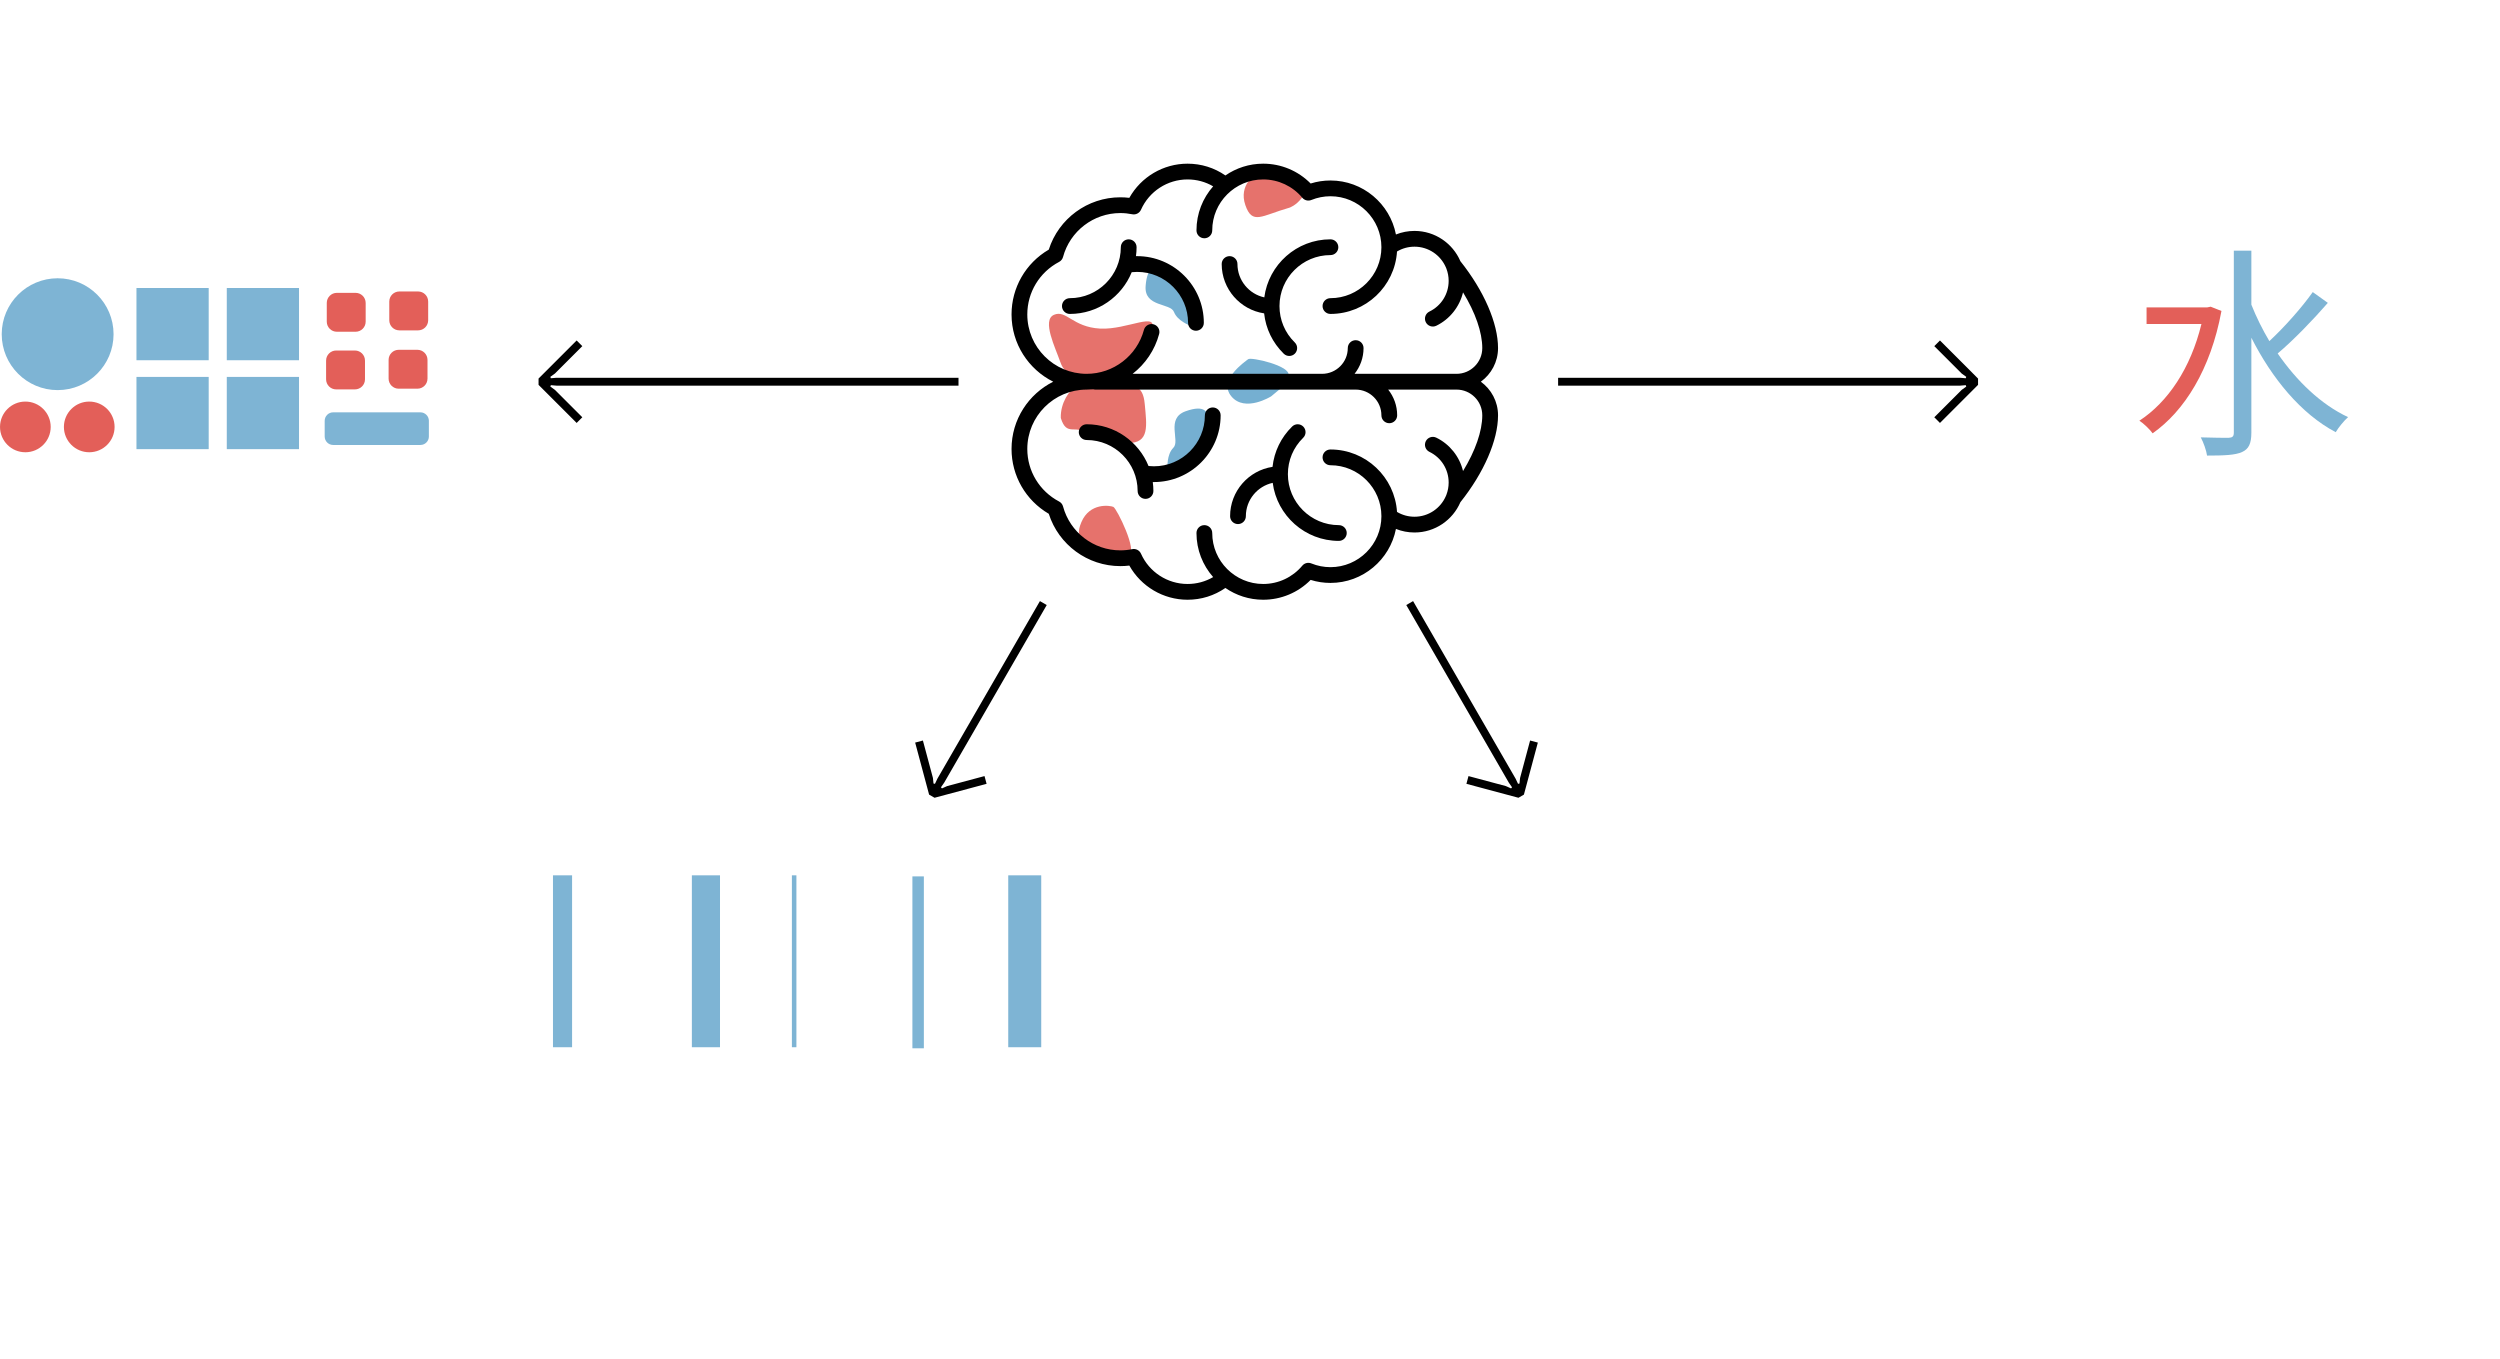
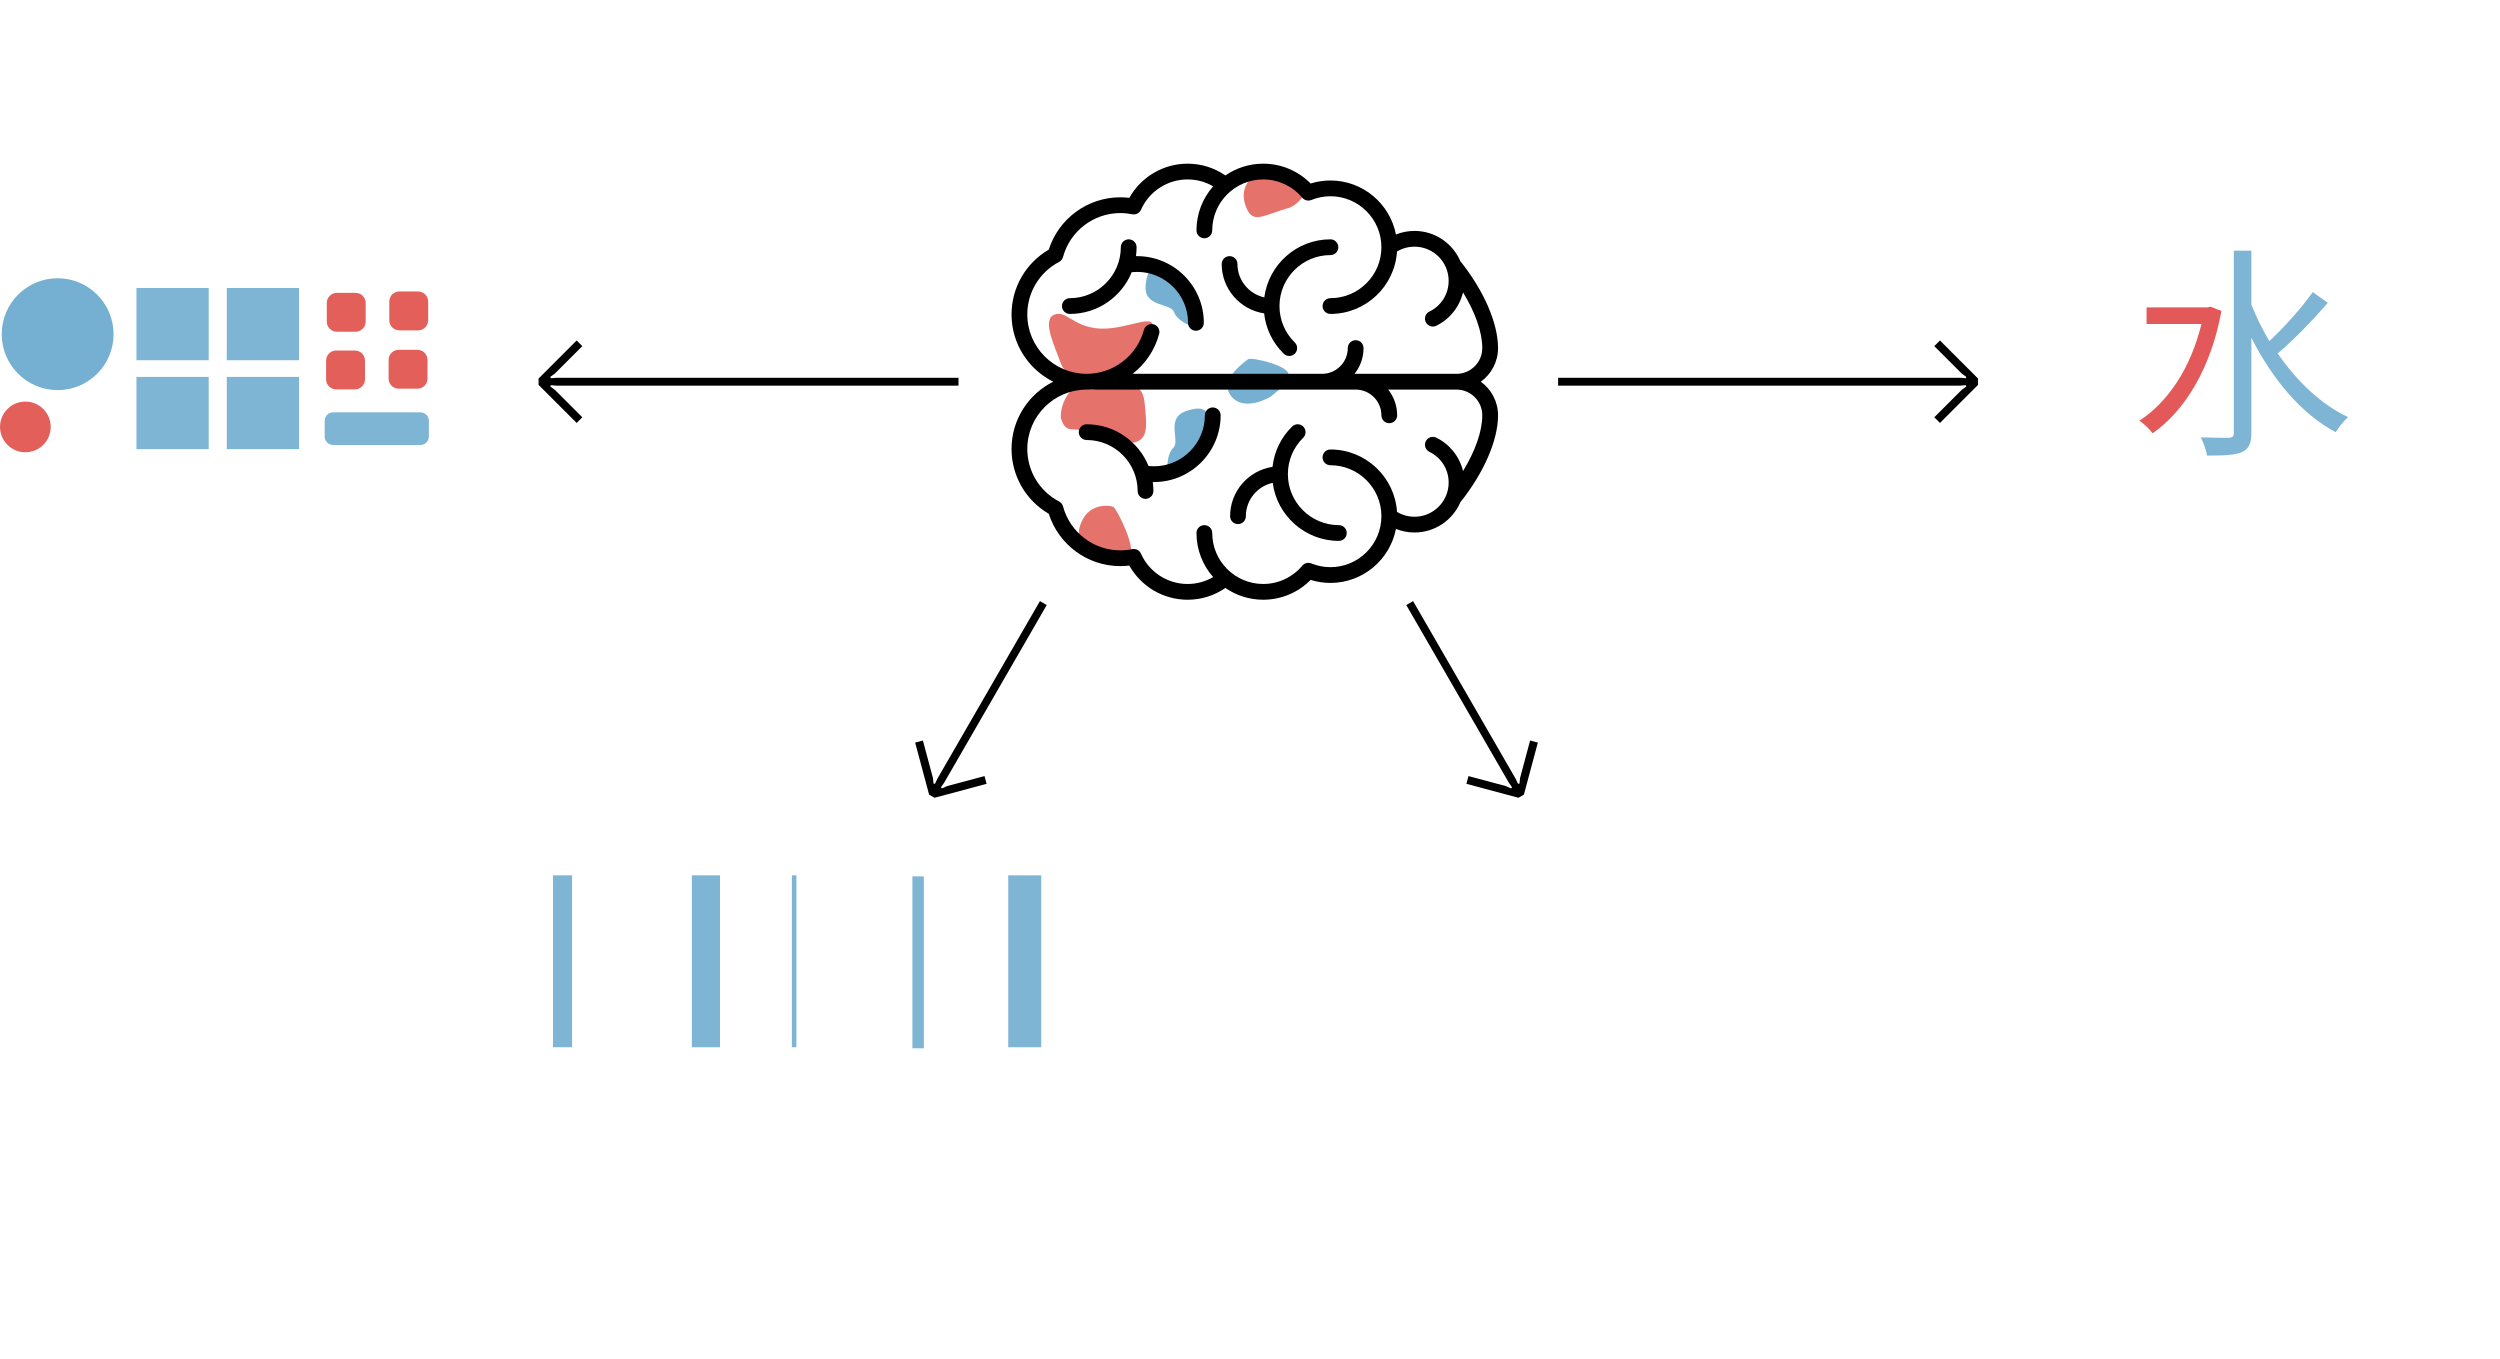
- <svg xmlns="http://www.w3.org/2000/svg" width="85.033mm" height="46.216mm" viewBox="0 0 85.033 46.216" version="1.1" id="svg3072">
+ <svg xmlns="http://www.w3.org/2000/svg" xmlns:ns1="http://www.openswatchbook.org/uri/2009/osb" width="85.033mm" height="46.216mm" viewBox="0 0 85.033 46.216" version="1.1" id="svg3072">
  <defs id="defs3066">
+     <linearGradient id="linearGradient2670" ns1:paint="solid">
+       <stop style="stop-color:#e35f59;stop-opacity:1;" offset="0" id="stop2668" />
+     </linearGradient>
+     <linearGradient id="linearGradient2646" ns1:paint="solid">
+       <stop style="stop-color:#e4655f;stop-opacity:1;" offset="0" id="stop2644" />
+     </linearGradient>
    <marker orient="auto" refY="0" refX="0" id="Arrow1Mstart" style="overflow:visible">
      <path id="path3782" d="M 0,0 5,-5 -12.5,0 5,5 Z" style="fill:#000000;fill-opacity:1;fill-rule:evenodd;stroke:#000000;stroke-width:1pt;stroke-opacity:1" transform="matrix(0.4,0,0,0.4,4,0)" />
    </marker>
    <marker orient="auto" refY="0" refX="0" id="Arrow1Mend" style="overflow:visible">
      <path id="path3785" d="M 0,0 5,-5 -12.5,0 5,5 Z" style="fill:#000000;fill-opacity:1;fill-rule:evenodd;stroke:#000000;stroke-width:1pt;stroke-opacity:1" transform="matrix(-0.4,0,0,-0.4,-4,0)" />
    </marker>
    <marker orient="auto" refY="0" refX="0" id="Arrow1Mend-9" style="overflow:visible">
      <path id="path3785-7" d="M 0,0 5,-5 -12.5,0 5,5 Z" style="fill:#000000;fill-opacity:1;fill-rule:evenodd;stroke:#000000;stroke-width:1pt;stroke-opacity:1" transform="matrix(-0.4,0,0,-0.4,-4,0)" />
    </marker>
  </defs>
  <g id="layer1" transform="translate(-22.8361,-7.44046)">
    <flowRoot xml:space="preserve" id="flowRoot3617" style="font-style:normal;font-variant:normal;font-weight:normal;font-stretch:normal;font-size:26.221px;line-height:125%;font-family:'Space Grotesk';-inkscape-font-specification:'Space Grotesk';letter-spacing:0px;word-spacing:0px;fill:#000000;fill-opacity:1;stroke:none;stroke-width:1px;stroke-linecap:butt;stroke-linejoin:miter;stroke-opacity:1" transform="matrix(0.1210878,0,0,0.1210878,30.95909,-4.330627)">
      <flowRegion id="flowRegion3619" style="font-style:normal;font-variant:normal;font-weight:normal;font-stretch:normal;font-size:26.221px;font-family:'Space Grotesk';-inkscape-font-specification:'Space Grotesk'">
        <rect id="rect3621" width="389.919" height="178.797" x="90.409" y="92.669" style="font-style:normal;font-variant:normal;font-weight:normal;font-stretch:normal;font-size:26.221px;font-family:'Space Grotesk';-inkscape-font-specification:'Space Grotesk'" />
      </flowRegion>
      <flowPara style="font-style:normal;font-variant:normal;font-weight:normal;font-stretch:normal;font-size:26.221px;font-family:'Space Grotesk';-inkscape-font-specification:'Space Grotesk';text-align:center;text-anchor:middle" id="flowPara872">“pleasing rhythm”</flowPara>
    </flowRoot>
    <g id="g1246" transform="translate(45.97036,0.9809321)">
      <path id="path5762-42-8-4" d="m 20.101,19.941 c 0,0 -0.889,0.558 -1.353,-1.35e-4 -0.464,-0.558 0.473,-1.183 0.571,-1.264 0.098,-0.081 1.464,0.226 1.371,0.553 0.249,0.165 0.382,0.436 0.382,0.436 0,0 -0.184,0.015 -0.487,-0.127 z" style="fill:#2b84b7;fill-opacity:0.648;fill-rule:evenodd;stroke:none;stroke-width:0.265px;stroke-linecap:butt;stroke-linejoin:miter;stroke-opacity:1" />
      <path id="path5762-42-8" d="m 16.796,17.07 c -0.12,-0.313 -1.018,-0.157 -0.964,-0.881 0.053,-0.724 0.358,-0.642 0.485,-0.632 0.127,0.01 1.307,1.196 1.012,1.367 0.065,0.292 0.023,0.612 0.023,0.612 0,0 -0.436,-0.153 -0.556,-0.466 z" style="fill:#2b84b7;fill-opacity:0.648;fill-rule:evenodd;stroke:none;stroke-width:0.265px;stroke-linecap:butt;stroke-linejoin:miter;stroke-opacity:1" />
      <path id="path5762-42" d="m 16.777,21.687 c 0.237,-0.236 -0.269,-0.994 0.414,-1.239 0.684,-0.245 0.732,0.067 0.774,0.187 0.042,0.12 -0.564,1.68 -0.839,1.48 -0.24,0.178 -0.55,0.269 -0.55,0.269 0,0 -0.036,-0.461 0.201,-0.697 z" style="fill:#2b84b7;fill-opacity:0.648;fill-rule:evenodd;stroke:none;stroke-width:0.265px;stroke-linecap:butt;stroke-linejoin:miter;stroke-opacity:1" />
      <path id="path5762" d="m 14.7,25.287 c -0.885,-0.434 -1.336,-0.401 -1.052,-1.069 0.284,-0.668 0.969,-0.568 1.086,-0.518 0.117,0.05 0.852,1.554 0.518,1.62 -0.334,0.067 -0.551,-0.033 -0.551,-0.033 z" style="fill:#e6726c;fill-opacity:1;fill-rule:evenodd;stroke:none;stroke-width:0.265px;stroke-linecap:butt;stroke-linejoin:miter;stroke-opacity:1" />
      <path id="path5762-4" d="m 20.722,13.524 c -0.948,0.271 -1.261,0.598 -1.498,-0.088 -0.237,-0.686 0.339,-1.071 0.459,-1.112 0.12,-0.041 1.673,0.582 1.47,0.856 -0.203,0.273 -0.432,0.345 -0.432,0.345 z" style="fill:#e6726c;fill-opacity:1;fill-rule:evenodd;stroke:none;stroke-width:0.265px;stroke-linecap:butt;stroke-linejoin:miter;stroke-opacity:1" />
      <path id="path5760" d="m 14.316,19.34 c -0.852,-0.033 -1.219,-0.084 -1.386,-0.568 -0.167,-0.484 -0.635,-1.42 -0.217,-1.604 0.418,-0.184 0.635,0.418 1.57,0.468 0.935,0.05 2.038,-0.635 1.737,0.084 -0.301,0.718 -0.869,0.535 -0.735,1.32 0.134,0.785 0.451,0.434 0.518,1.169 0.067,0.735 0.167,1.32 -0.568,1.32 -0.735,0 -0.986,0.017 -1.386,-0.317 -0.401,-0.334 -0.702,0.117 -0.902,-0.535 -0.017,-0.535 0.317,-0.952 0.451,-1.019 0.134,-0.067 0.919,-0.317 0.919,-0.317 z" style="fill:#d40c00;fill-opacity:0.576;fill-rule:evenodd;stroke:none;stroke-width:0.265px;stroke-linecap:butt;stroke-linejoin:miter;stroke-opacity:1" />
      <g id="g5101" transform="matrix(0,0.03573958,-0.03573958,0,27.81888,11.1689)">
        <path id="path5091" d="M 151.245,222.446 C 148.054,237.039 135.036,248 119.5,248 c -4.142,0 -7.5,3.357 -7.5,7.5 0,4.143 3.358,7.5 7.5,7.5 23.774,0 43.522,-17.557 46.966,-40.386 14.556,-1.574 27.993,-8.06 38.395,-18.677 2.899,-2.959 2.85,-7.708 -0.109,-10.606 -2.958,-2.897 -7.707,-2.851 -10.606,0.108 C 184.947,202.829 172.643,208 159.5,208 132.757,208 111,186.243 111,159.5 c 0,-4.143 -3.358,-7.5 -7.5,-7.5 -4.142,0 -7.5,3.357 -7.5,7.5 0,32.215 24.119,58.884 55.245,62.946 z" />
        <path id="path5093" d="m 183,287.5 c 0,-4.143 -3.358,-7.5 -7.5,-7.5 -35.014,0 -63.5,28.486 -63.5,63.5 0,0.362 0.013,0.725 0.019,1.088 C 109.23,344.212 106.39,344 103.5,344 c -4.142,0 -7.5,3.357 -7.5,7.5 0,4.143 3.358,7.5 7.5,7.5 26.743,0 48.5,21.757 48.5,48.5 0,4.143 3.358,7.5 7.5,7.5 4.142,0 7.5,-3.357 7.5,-7.5 0,-26.611 -16.462,-49.437 -39.731,-58.867 -0.178,-1.699 -0.269,-3.418 -0.269,-5.133 0,-26.743 21.757,-48.5 48.5,-48.5 4.142,0 7.5,-3.357 7.5,-7.5 z" />
        <path id="path5095" d="m 439,223.5 c 0,-17.075 -6.82,-33.256 -18.875,-45.156 C 422.034,172.236 423,165.918 423,159.5 423,128.626 400.848,102.841 371.606,97.171 373.841,91.6 375,85.628 375,79.5 375,59.943 363.117,43.113 346.194,35.839 317.999,13.383 287.162,0 263.5,0 250.347,0 238.683,6.468 231.5,16.384 224.317,6.468 212.653,0 199.5,0 175.838,0 145.001,13.383 116.806,35.839 99.883,43.113 88,59.943 88,79.5 88,85.628 89.159,91.6 91.394,97.171 62.152,102.841 40,128.626 40,159.5 c 0,6.418 0.965,12.735 2.875,18.844 C 30.82,190.244 24,206.425 24,223.5 c 0,13.348 4.149,25.741 11.213,35.975 C 27.872,270.087 24,282.466 24,295.5 c 0,23.088 12.587,44.242 32.516,55.396 -0.343,2.852 -0.516,5.73 -0.516,8.604 0,31.144 20.315,58.679 49.79,68.063 12.821,21.942 36.175,35.437 61.71,35.437 27.995,0 52.269,-16.181 64,-39.674 11.731,23.493 36.005,39.674 64,39.674 25.535,0 48.889,-13.495 61.71,-35.437 29.475,-9.385 49.79,-36.92 49.79,-68.063 0,-2.874 -0.173,-5.752 -0.516,-8.604 C 426.413,339.742 439,318.588 439,295.5 439,282.466 435.128,270.087 427.787,259.475 434.851,249.241 439,236.848 439,223.5 Z M 167.5,448 c -21.029,0 -40.191,-11.594 -50.009,-30.256 -0.973,-1.849 -2.671,-3.208 -4.688,-3.751 C 88.19,407.369 71,384.961 71,359.5 c 0,-3.81 0.384,-7.626 1.141,-11.344 0.702,-3.447 -1.087,-6.92 -4.302,-8.35 C 50.32,332.018 39,314.626 39,295.5 39,286.801 41.256,278.486 45.561,271.121 56.757,280.992 71.436,287 87.5,287 91.642,287 95,283.643 95,279.5 95,275.357 91.642,272 87.5,272 60.757,272 39,250.243 39,223.5 c 0,-14.396 6.352,-27.964 17.428,-37.221 2.5,-2.09 3.365,-5.555 2.14,-8.574 C 56.2,171.869 55,165.744 55,159.5 55,132.757 76.757,111 103.5,111 c 26.743,0 48.5,21.757 48.5,48.5 0,4.143 3.358,7.5 7.5,7.5 4.142,0 7.5,-3.357 7.5,-7.5 C 167,125.858 140.698,98.257 107.579,96.145 104.577,91.127 103,85.421 103,79.5 c 0,-13.369 8.116,-24.875 19.678,-29.859 0.447,-0.133 0.885,-0.307 1.308,-0.527 C 127.568,47.752 131.447,47 135.5,47 c 12.557,0 23.767,7.021 29.256,18.325 1.81,3.727 6.298,5.281 10.023,3.47 3.726,-1.809 5.28,-6.296 3.47,-10.022 C 171.983,45.87 160.124,36.596 146.467,33.311 165.609,21.631 184.454,15 199.5,15 213.009,15 224,25.99 224,39.5 v 97.051 C 217.261,131.205 208.75,128 199.5,128 c -4.142,0 -7.5,3.357 -7.5,7.5 0,4.143 3.358,7.5 7.5,7.5 13.509,0 24.5,10.99 24.5,24.5 v 180.279 c -9.325,-12.031 -22.471,-21.111 -37.935,-25.266 -3.999,-1.071 -8.114,1.297 -9.189,5.297 -1.075,4.001 1.297,8.115 5.297,9.189 C 206.8,343.616 224,366.027 224,391.5 224,422.654 198.654,448 167.5,448 Z M 395.161,339.807 c -3.215,1.43 -5.004,4.902 -4.302,8.35 0.757,3.718 1.141,7.534 1.141,11.344 0,25.461 -17.19,47.869 -41.803,54.493 -2.017,0.543 -3.716,1.902 -4.688,3.751 C 335.691,436.406 316.529,448 295.5,448 264.346,448 239,422.654 239,391.5 c 0,-2.109 -0.098,-4.2 -0.281,-6.271 0.178,-0.641 0.281,-1.314 0.281,-2.012 V 135.5 c 0,-13.51 10.991,-24.5 24.5,-24.5 4.142,0 7.5,-3.357 7.5,-7.5 0,-4.143 -3.358,-7.5 -7.5,-7.5 -9.25,0 -17.761,3.205 -24.5,8.551 V 39.5 C 239,25.99 249.991,15 263.5,15 c 15.046,0 33.891,6.631 53.033,18.311 -13.657,3.284 -25.516,12.559 -31.782,25.462 -1.81,3.727 -0.256,8.214 3.47,10.022 3.726,1.81 8.213,0.257 10.023,-3.47 C 303.733,54.021 314.943,47 327.5,47 c 4.053,0 7.933,0.752 11.514,2.114 0.422,0.22 0.86,0.393 1.305,0.526 C 351.883,54.624 360,66.13 360,79.5 c 0,5.921 -1.577,11.627 -4.579,16.645 C 322.302,98.257 296,125.858 296,159.5 c 0,4.143 3.358,7.5 7.5,7.5 4.142,0 7.5,-3.357 7.5,-7.5 0,-26.743 21.757,-48.5 48.5,-48.5 26.743,0 48.5,21.757 48.5,48.5 0,6.244 -1.2,12.369 -3.567,18.205 -1.225,3.02 -0.36,6.484 2.14,8.574 11.075,9.257 17.427,22.825 17.427,37.221 0,26.743 -21.757,48.5 -48.5,48.5 -4.142,0 -7.5,3.357 -7.5,7.5 0,4.143 3.358,7.5 7.5,7.5 16.064,0 30.743,-6.008 41.939,-15.879 4.306,7.365 6.561,15.68 6.561,24.379 0,19.126 -11.32,36.518 -28.839,44.307 z" />
        <path id="path5097" d="M 359.5,240 C 343.964,240 330.946,229.039 327.755,214.446 358.881,210.384 383,183.715 383,151.5 c 0,-4.143 -3.358,-7.5 -7.5,-7.5 -4.142,0 -7.5,3.357 -7.5,7.5 0,26.743 -21.757,48.5 -48.5,48.5 -13.143,0 -25.447,-5.171 -34.646,-14.561 -2.898,-2.958 -7.647,-3.007 -10.606,-0.108 -2.959,2.899 -3.008,7.647 -0.109,10.606 10.402,10.617 23.839,17.103 38.395,18.677 3.444,22.829 23.192,40.386 46.966,40.386 4.142,0 7.5,-3.357 7.5,-7.5 0,-4.143 -3.358,-7.5 -7.5,-7.5 z" />
        <path id="path5099" d="m 335.5,328 c -2.89,0 -5.73,0.212 -8.519,0.588 0.006,-0.363 0.019,-0.726 0.019,-1.088 0,-35.014 -28.486,-63.5 -63.5,-63.5 -4.142,0 -7.5,3.357 -7.5,7.5 0,4.143 3.358,7.5 7.5,7.5 26.743,0 48.5,21.757 48.5,48.5 0,1.714 -0.091,3.434 -0.269,5.133 C 288.462,342.063 272,364.889 272,391.5 c 0,4.143 3.358,7.5 7.5,7.5 4.142,0 7.5,-3.357 7.5,-7.5 0,-26.743 21.757,-48.5 48.5,-48.5 4.142,0 7.5,-3.357 7.5,-7.5 0,-4.143 -3.358,-7.5 -7.5,-7.5 z" />
      </g>
    </g>
    <g transform="matrix(0.03573958,0,0,0.03573958,5.98047,46.10352)" id="g5103" />
    <g transform="matrix(0.03573958,0,0,0.03573958,5.98047,46.10352)" id="g5105" />
    <g transform="matrix(0.03573958,0,0,0.03573958,5.98047,46.10352)" id="g5107" />
    <g transform="matrix(0.03573958,0,0,0.03573958,5.98047,46.10352)" id="g5109" />
    <g transform="matrix(0.03573958,0,0,0.03573958,5.98047,46.10352)" id="g5111" />
    <g transform="matrix(0.03573958,0,0,0.03573958,5.98047,46.10352)" id="g5113" />
    <g transform="matrix(0.03573958,0,0,0.03573958,5.98047,46.10352)" id="g5115" />
    <g transform="matrix(0.03573958,0,0,0.03573958,5.98047,46.10352)" id="g5117" />
    <g transform="matrix(0.03573958,0,0,0.03573958,5.98047,46.10352)" id="g5119" />
    <g transform="matrix(0.03573958,0,0,0.03573958,5.98047,46.10352)" id="g5121" />
    <g transform="matrix(0.03573958,0,0,0.03573958,5.98047,46.10352)" id="g5123" />
    <g transform="matrix(0.03573958,0,0,0.03573958,5.98047,46.10352)" id="g5125" />
    <g transform="matrix(0.03573958,0,0,0.03573958,5.98047,46.10352)" id="g5127" />
    <g transform="matrix(0.03573958,0,0,0.03573958,5.98047,46.10352)" id="g5129" />
    <g transform="matrix(0.03573958,0,0,0.03573958,5.98047,46.10352)" id="g5131" />
    <g id="g1442" transform="translate(1.700893,-0.8504464)">
      <flowRoot transform="matrix(0.1210878,0,0,0.1210878,12.4103,35.67045)" style="font-style:normal;font-variant:normal;font-weight:normal;font-stretch:normal;font-size:26.221px;line-height:32.972px;font-family:'Space Grotesk';-inkscape-font-specification:'Space Grotesk';letter-spacing:0px;word-spacing:0px;fill:#000000;fill-opacity:1;stroke:none;stroke-width:1px;stroke-linecap:butt;stroke-linejoin:miter;stroke-opacity:1" id="flowRoot3617-6-5" xml:space="preserve">
        <flowRegion style="font-style:normal;font-variant:normal;font-weight:normal;font-stretch:normal;font-size:26.221px;line-height:32.972px;font-family:'Space Grotesk';-inkscape-font-specification:'Space Grotesk'" id="flowRegion3619-4-4">
          <rect style="font-style:normal;font-variant:normal;font-weight:normal;font-stretch:normal;font-size:26.221px;line-height:32.972px;font-family:'Space Grotesk';-inkscape-font-specification:'Space Grotesk'" y="92.669" x="90.409" height="178.797" width="389.919" id="rect3621-6-2" />
        </flowRegion>
        <flowPara id="flowPara3716" style="font-style:normal;font-variant:normal;font-weight:normal;font-stretch:normal;font-size:26.221px;line-height:32.972px;font-family:'Space Grotesk';-inkscape-font-specification:'Space Grotesk';font-variant-ligatures:normal;font-variant-caps:normal;font-variant-numeric:normal;font-feature-settings:normal, salt;text-align:center;writing-mode:lr-tb;text-anchor:middle">
          <flowSpan style="font-style:normal;font-variant:normal;font-weight:normal;font-stretch:normal;font-size:26.221px;line-height:32.972px;font-family:'Space Grotesk';-inkscape-font-specification:'Space Grotesk';font-variant-ligatures:normal;font-variant-caps:normal;font-variant-numeric:normal;font-feature-settings:normal, salt;text-align:center;writing-mode:lr-tb;text-anchor:middle" id="flowSpan3705">lette<flowSpan id="flowSpan3703" style="font-style:normal;font-variant:normal;font-weight:normal;font-stretch:normal;font-size:26.221px;line-height:32.972px;font-family:'Space Grotesk';-inkscape-font-specification:'Space Grotesk'">rfitting </flowSpan>
          </flowSpan>
        </flowPara>
        <flowPara id="flowPara3724" style="font-style:normal;font-variant:normal;font-weight:normal;font-stretch:normal;font-size:26.221px;line-height:32.972px;font-family:'Space Grotesk';-inkscape-font-specification:'Space Grotesk';font-variant-ligatures:normal;font-variant-caps:normal;font-variant-numeric:normal;font-feature-settings:normal, salt;text-align:center;writing-mode:lr-tb;text-anchor:middle">(spacing &amp; kerning)</flowPara>
      </flowRoot>
      <g transform="translate(-29.03722,34.27734)" id="g1147">
        <g id="g955" transform="translate(0,1.336348)">
          <rect y="2.45" x="68.981" height="5.847" width="0.65" id="rect884" style="opacity:0.931;fill:#75afd1;fill-opacity:1;stroke:none;stroke-width:0.265;stroke-linecap:round;stroke-linejoin:round;stroke-miterlimit:4;stroke-dasharray:none;stroke-dashoffset:0;stroke-opacity:1" />
          <rect y="2.45" x="73.705" height="5.847" width="0.957" id="rect884-1" style="opacity:0.931;fill:#75afd1;fill-opacity:1;stroke:none;stroke-width:0.322;stroke-linecap:round;stroke-linejoin:round;stroke-miterlimit:4;stroke-dasharray:none;stroke-dashoffset:0;stroke-opacity:1" />
          <rect y="2.45" x="77.107" height="5.847" width="0.154" id="rect884-1-3" style="opacity:0.931;fill:#75afd1;fill-opacity:1;stroke:none;stroke-width:0.129;stroke-linecap:round;stroke-linejoin:round;stroke-miterlimit:4;stroke-dasharray:none;stroke-dashoffset:0;stroke-opacity:1" />
          <rect y="2.486" x="81.206" height="5.847" width="0.39" id="rect884-1-3-8" style="opacity:0.931;fill:#75afd1;fill-opacity:1;stroke:none;stroke-width:0.205;stroke-linecap:round;stroke-linejoin:round;stroke-miterlimit:4;stroke-dasharray:none;stroke-dashoffset:0;stroke-opacity:1" />
          <rect y="2.45" x="84.466" height="5.847" width="1.122" id="rect884-1-3-8-7" style="opacity:0.931;fill:#75afd1;fill-opacity:1;stroke:none;stroke-width:0.348;stroke-linecap:round;stroke-linejoin:round;stroke-miterlimit:4;stroke-dasharray:none;stroke-dashoffset:0;stroke-opacity:1" />
          <flowRoot transform="matrix(0.1651527,0,0,0.1651527,27.06112,3.078378)" style="font-style:normal;font-weight:normal;font-size:40px;line-height:125%;font-family:sans-serif;letter-spacing:0px;word-spacing:0px;fill:#e1544d;fill-opacity:0.933;stroke:none;stroke-width:1px;stroke-linecap:butt;stroke-linejoin:miter;stroke-opacity:1;" id="flowRoot876" xml:space="preserve">
            <flowRegion style="fill:#e1544d;fill-opacity:0.933;" id="flowRegion878">
              <rect style="fill:#e1544d;fill-opacity:0.933;" y="-7.336" x="212.385" height="146.472" width="213.9" id="rect880" />
            </flowRegion>
            <flowPara style="font-style:normal;font-variant:normal;font-weight:normal;font-stretch:normal;font-family:'Reforma 1918';-inkscape-font-specification:'Reforma 1918, ';fill:#e1544d;fill-opacity:0.933;" id="flowPara882">WALTER</flowPara>
          </flowRoot>
        </g>
      </g>
    </g>
    <flowRoot xml:space="preserve" id="flowRoot3617-6-9" style="font-style:normal;font-variant:normal;font-weight:normal;font-stretch:normal;font-size:26.221px;line-height:125%;font-family:'Space Grotesk';-inkscape-font-specification:'Space Grotesk';letter-spacing:0px;word-spacing:0px;fill:#000000;fill-opacity:1;stroke:none;stroke-width:1px;stroke-linecap:butt;stroke-linejoin:miter;stroke-opacity:1" transform="matrix(0.1210878,0,0,0.1210878,13.60283,12.94805)">
      <flowRegion id="flowRegion3619-4-1" style="font-style:normal;font-variant:normal;font-weight:normal;font-stretch:normal;font-size:26.221px;font-family:'Space Grotesk';-inkscape-font-specification:'Space Grotesk'">
        <rect id="rect3621-6-8" width="389.919" height="178.797" x="90.409" y="92.669" style="font-style:normal;font-variant:normal;font-weight:normal;font-stretch:normal;font-size:26.221px;font-family:'Space Grotesk';-inkscape-font-specification:'Space Grotesk'" />
      </flowRegion>
      <flowPara id="flowPara3623-4-1" style="font-style:normal;font-variant:normal;font-weight:normal;font-stretch:normal;font-size:26.221px;font-family:'Space Grotesk';-inkscape-font-specification:'Space Grotesk'">knolling</flowPara>
    </flowRoot>
    <g id="g1161" transform="translate(-45.96738,-12.36569)">
-       <circle cx="70.764" cy="31.173" r="1.902" id="path957" style="opacity:0.931;fill:#75afd1;fill-opacity:1;stroke:none;stroke-width:0.347;stroke-linecap:round;stroke-linejoin:round;stroke-miterlimit:4;stroke-dasharray:none;stroke-dashoffset:0;stroke-opacity:1" />
+       <circle cx="70.764" cy="31.173" r="1.902" id="path957" style="opacity:1;fill:#75afd1;fill-opacity:1;stroke:none;stroke-width:0.347;stroke-linecap:round;stroke-linejoin:round;stroke-miterlimit:4;stroke-dasharray:none;stroke-dashoffset:0;stroke-opacity:1" />
      <rect y="29.602" x="73.445" height="2.457" width="2.457" id="rect959" style="opacity:0.931;fill:#75afd1;fill-opacity:1;stroke:none;stroke-width:0.265;stroke-linecap:round;stroke-linejoin:round;stroke-miterlimit:4;stroke-dasharray:none;stroke-dashoffset:0;stroke-opacity:1" />
      <rect y="29.602" x="76.517" height="2.457" width="2.457" id="rect959-4" style="opacity:0.931;fill:#75afd1;fill-opacity:1;stroke:none;stroke-width:0.265;stroke-linecap:round;stroke-linejoin:round;stroke-miterlimit:4;stroke-dasharray:none;stroke-dashoffset:0;stroke-opacity:1" />
      <rect y="32.626" x="76.517" height="2.457" width="2.457" id="rect959-4-9" style="opacity:0.931;fill:#75afd1;fill-opacity:1;stroke:none;stroke-width:0.265;stroke-linecap:round;stroke-linejoin:round;stroke-miterlimit:4;stroke-dasharray:none;stroke-dashoffset:0;stroke-opacity:1" />
      <rect y="32.626" x="73.445" height="2.457" width="2.457" id="rect959-4-9-3" style="opacity:0.931;fill:#75afd1;fill-opacity:1;stroke:none;stroke-width:0.265;stroke-linecap:round;stroke-linejoin:round;stroke-miterlimit:4;stroke-dasharray:none;stroke-dashoffset:0;stroke-opacity:1" />
      <rect ry="0.343" y="29.767" x="79.918" height="1.323" width="1.323" id="rect959-4-9-3-1" style="opacity:0.931;fill:#e1544d;fill-opacity:1;stroke:none;stroke-width:0.143;stroke-linecap:round;stroke-linejoin:round;stroke-miterlimit:4;stroke-dasharray:none;stroke-dashoffset:0;stroke-opacity:1" />
      <rect ry="0.343" y="29.72" x="82.044" height="1.323" width="1.323" id="rect959-4-9-3-1-3" style="opacity:0.931;fill:#e1544d;fill-opacity:1;stroke:none;stroke-width:0.143;stroke-linecap:round;stroke-linejoin:round;stroke-miterlimit:4;stroke-dasharray:none;stroke-dashoffset:0;stroke-opacity:1" />
      <rect ry="0.343" y="31.704" x="82.021" height="1.323" width="1.323" id="rect959-4-9-3-1-3-8" style="opacity:0.931;fill:#e1544d;fill-opacity:1;stroke:none;stroke-width:0.143;stroke-linecap:round;stroke-linejoin:round;stroke-miterlimit:4;stroke-dasharray:none;stroke-dashoffset:0;stroke-opacity:1" />
      <rect ry="0.343" y="31.728" x="79.895" height="1.323" width="1.323" id="rect959-4-9-3-1-3-8-7" style="opacity:0.931;fill:#e1544d;fill-opacity:1;stroke:none;stroke-width:0.143;stroke-linecap:round;stroke-linejoin:round;stroke-miterlimit:4;stroke-dasharray:none;stroke-dashoffset:0;stroke-opacity:1" />
      <rect ry="0.288" y="33.831" x="79.847" height="1.11" width="3.544" id="rect959-4-9-3-1-3-8-7-9" style="opacity:0.931;fill:#75afd1;fill-opacity:1;stroke:none;stroke-width:0.214;stroke-linecap:round;stroke-linejoin:round;stroke-miterlimit:4;stroke-dasharray:none;stroke-dashoffset:0;stroke-opacity:1" />
      <circle cx="69.666" cy="34.327" r="0.862" id="path957-3" style="opacity:0.931;fill:#e1544d;fill-opacity:1;stroke:none;stroke-width:0.157;stroke-linecap:round;stroke-linejoin:round;stroke-miterlimit:4;stroke-dasharray:none;stroke-dashoffset:0;stroke-opacity:1" />
-       <circle cx="71.839" cy="34.327" r="0.862" id="path957-3-8" style="opacity:0.931;fill:#e1544d;fill-opacity:1;stroke:none;stroke-width:0.157;stroke-linecap:round;stroke-linejoin:round;stroke-miterlimit:4;stroke-dasharray:none;stroke-dashoffset:0;stroke-opacity:1" />
    </g>
    <flowRoot transform="matrix(0.1210878,0,0,0.1210878,79.24969,12.94805)" style="font-style:normal;font-variant:normal;font-weight:normal;font-stretch:normal;font-size:26.221px;line-height:125%;font-family:'Space Grotesk';-inkscape-font-specification:'Space Grotesk';letter-spacing:0px;word-spacing:0px;fill:#000000;fill-opacity:1;stroke:none;stroke-width:1px;stroke-linecap:butt;stroke-linejoin:miter;stroke-opacity:1" id="flowRoot3617-6-9-4" xml:space="preserve">
      <flowRegion style="font-style:normal;font-variant:normal;font-weight:normal;font-stretch:normal;font-size:26.221px;font-family:'Space Grotesk';-inkscape-font-specification:'Space Grotesk'" id="flowRegion3619-4-1-9">
        <rect style="font-style:normal;font-variant:normal;font-weight:normal;font-stretch:normal;font-size:26.221px;font-family:'Space Grotesk';-inkscape-font-specification:'Space Grotesk'" y="92.669" x="90.409" height="178.797" width="389.919" id="rect3621-6-8-1" />
      </flowRegion>
      <flowPara style="font-style:normal;font-variant:normal;font-weight:normal;font-stretch:normal;font-size:26.221px;font-family:'Space Grotesk';-inkscape-font-specification:'Space Grotesk'" id="flowPara3623-4-1-7">kanji design</flowPara>
    </flowRoot>
    <g style="font-style:normal;font-weight:normal;font-size:medium;line-height:125%;font-family:sans-serif;letter-spacing:0px;word-spacing:0px;fill:#000000;fill-opacity:1;stroke:none;stroke-width:1px;stroke-linecap:butt;stroke-linejoin:miter;stroke-opacity:1" transform="matrix(0.1912382,0,0,0.1912382,12.97945,-0.9859387)" id="g1180">
-       <path d="m 444.724,98.611 -0.6,0.12 h -10.8 v 2.96 h 9.76 c -1.92,7.88 -5.96,13.88 -11.04,17.2 0.72,0.44 1.92,1.6 2.36,2.24 5.64,-3.96 10.32,-11.36 12.24,-21.76 z" id="path1176" style="fill:#e35f59;fill-opacity:1" />
+       <path d="m 444.724,98.611 -0.6,0.12 h -10.8 v 2.96 h 9.76 c -1.92,7.88 -5.96,13.88 -11.04,17.2 0.72,0.44 1.92,1.6 2.36,2.24 5.64,-3.96 10.32,-11.36 12.24,-21.76 z" id="path1176" style="fill:#e35959;fill-opacity:1" />
      <path d="m 462.884,96.011 c -1.92,2.72 -5.04,6.24 -7.72,8.72 -1.24,-2.08 -2.32,-4.28 -3.2,-6.48 v -9.6 h -3.12 v 32.36 c 0,0.68 -0.24,0.88 -0.92,0.92 -0.6,0 -2.68,0 -4.96,-0.08 0.48,0.88 1,2.36 1.12,3.24 3.04,0 5.04,-0.08 6.24,-0.64 1.16,-0.52 1.64,-1.48 1.64,-3.44 v -16.88 c 3.64,7.2 8.8,13.52 15,16.8 0.52,-0.88 1.52,-2.08 2.2,-2.68 -4.8,-2.24 -9.12,-6.4 -12.52,-11.32 2.8,-2.36 6.28,-5.96 8.92,-9 z" id="path1171" style="fill:#7eb4d4;fill-opacity:1" />
    </g>
    <g aria-label="→" transform="matrix(-0.1338425,0,0,0.1338425,47.15319,-0.2520287)" style="font-style:normal;font-weight:normal;font-size:40px;line-height:125%;font-family:sans-serif;letter-spacing:0px;word-spacing:0px;fill:#000000;fill-opacity:1;stroke:none;stroke-width:1px;stroke-linecap:butt;stroke-linejoin:miter;stroke-opacity:1" id="flowRoot1269">
      <path d="m 35.142,143.997 -1.44,1.44 6.96,6.96 1.16,0.84 -0.12,0.36 -1.44,-0.12 H -61.898 v 2 H 40.262 l 1.44,-0.12 0.12,0.36 -1.16,0.84 -6.96,6.96 1.44,1.44 9.68,-9.68 v -1.6 z" style="font-style:normal;font-variant:normal;font-weight:300;font-stretch:normal;font-family:'Space Grotesk';-inkscape-font-specification:'Space Grotesk Light'" id="path1277" />
    </g>
    <g aria-label="→" transform="matrix(0.1338425,0,0,0.1338425,84.11683,-0.2520287)" style="font-style:normal;font-weight:normal;font-size:40px;line-height:125%;font-family:sans-serif;letter-spacing:0px;word-spacing:0px;fill:#000000;fill-opacity:1;stroke:none;stroke-width:1px;stroke-linecap:butt;stroke-linejoin:miter;stroke-opacity:1" id="flowRoot1269-3">
      <path d="m 35.142,143.997 -1.44,1.44 6.96,6.96 1.16,0.84 -0.12,0.36 -1.44,-0.12 H -61.898 v 2 H 40.262 l 1.44,-0.12 0.12,0.36 -1.16,0.84 -6.96,6.96 1.44,1.44 9.68,-9.68 v -1.6 z" style="font-style:normal;font-variant:normal;font-weight:300;font-stretch:normal;font-family:'Space Grotesk';-inkscape-font-specification:'Space Grotesk Light'" id="path1277-0" />
    </g>
    <g aria-label="→" transform="matrix(0,0.1338425,-0.1338425,0,130.7167,38.09758)" style="font-style:normal;font-weight:normal;font-size:40px;line-height:125%;font-family:sans-serif;letter-spacing:0px;word-spacing:0px;fill:#000000;fill-opacity:1;stroke:none;stroke-width:1px;stroke-linecap:butt;stroke-linejoin:miter;stroke-opacity:1" id="flowRoot1269-3-7">
      <path d="m -29.862,555.307 -1.967,0.527 2.548,9.508 0.585,1.307 -0.284,0.252 -1.187,-0.824 -45.131,-26.056 -1,1.732 45.131,26.056 1.307,0.616 -0.076,0.372 -1.425,0.147 -9.508,2.548 0.527,1.967 13.223,-3.543 0.8,-1.386 z" style="font-style:normal;font-variant:normal;font-weight:300;font-stretch:normal;font-family:'Space Grotesk';-inkscape-font-specification:'Space Grotesk Light'" id="path1277-0-2" />
    </g>
    <g aria-label="→" transform="matrix(0,0.1338425,0.1338425,0,-1.609984,38.09759)" style="font-style:normal;font-weight:normal;font-size:40px;line-height:125%;font-family:sans-serif;letter-spacing:0px;word-spacing:0px;fill:#000000;fill-opacity:1;stroke:none;stroke-width:1px;stroke-linecap:butt;stroke-linejoin:miter;stroke-opacity:1" id="flowRoot1269-3-7-9">
      <path d="m -29.862,555.307 -1.967,0.527 2.548,9.508 0.585,1.307 -0.284,0.252 -1.187,-0.824 -45.131,-26.056 -1,1.732 45.131,26.056 1.307,0.616 -0.076,0.372 -1.425,0.147 -9.508,2.548 0.527,1.967 13.223,-3.543 0.8,-1.386 z" style="font-style:normal;font-variant:normal;font-weight:300;font-stretch:normal;font-family:'Space Grotesk';-inkscape-font-specification:'Space Grotesk Light'" id="path1277-0-2-3" />
    </g>
    <flowRoot xml:space="preserve" id="flowRoot3617-0" style="font-style:normal;font-variant:normal;font-weight:normal;font-stretch:normal;font-size:26.221px;line-height:125%;font-family:'Space Grotesk';-inkscape-font-specification:'Space Grotesk';letter-spacing:0px;word-spacing:0px;fill:#000000;fill-opacity:1;stroke:none;stroke-width:1px;stroke-linecap:butt;stroke-linejoin:miter;stroke-opacity:1" transform="matrix(0.1210878,0,0,0.1210878,43.58076,24.82797)">
      <flowRegion id="flowRegion3619-2" style="font-style:normal;font-variant:normal;font-weight:normal;font-stretch:normal;font-size:26.221px;font-family:'Space Grotesk';-inkscape-font-specification:'Space Grotesk'">
        <rect id="rect3621-7" width="389.919" height="178.797" x="90.409" y="92.669" style="font-style:normal;font-variant:normal;font-weight:normal;font-stretch:normal;font-size:26.221px;font-family:'Space Grotesk';-inkscape-font-specification:'Space Grotesk'" />
      </flowRegion>
      <flowPara style="font-style:normal;font-variant:normal;font-weight:normal;font-stretch:normal;font-size:26.221px;font-family:'Space Grotesk';-inkscape-font-specification:'Space Grotesk';text-align:center;text-anchor:middle" id="flowPara872-9">etc.</flowPara>
    </flowRoot>
  </g>
</svg>
